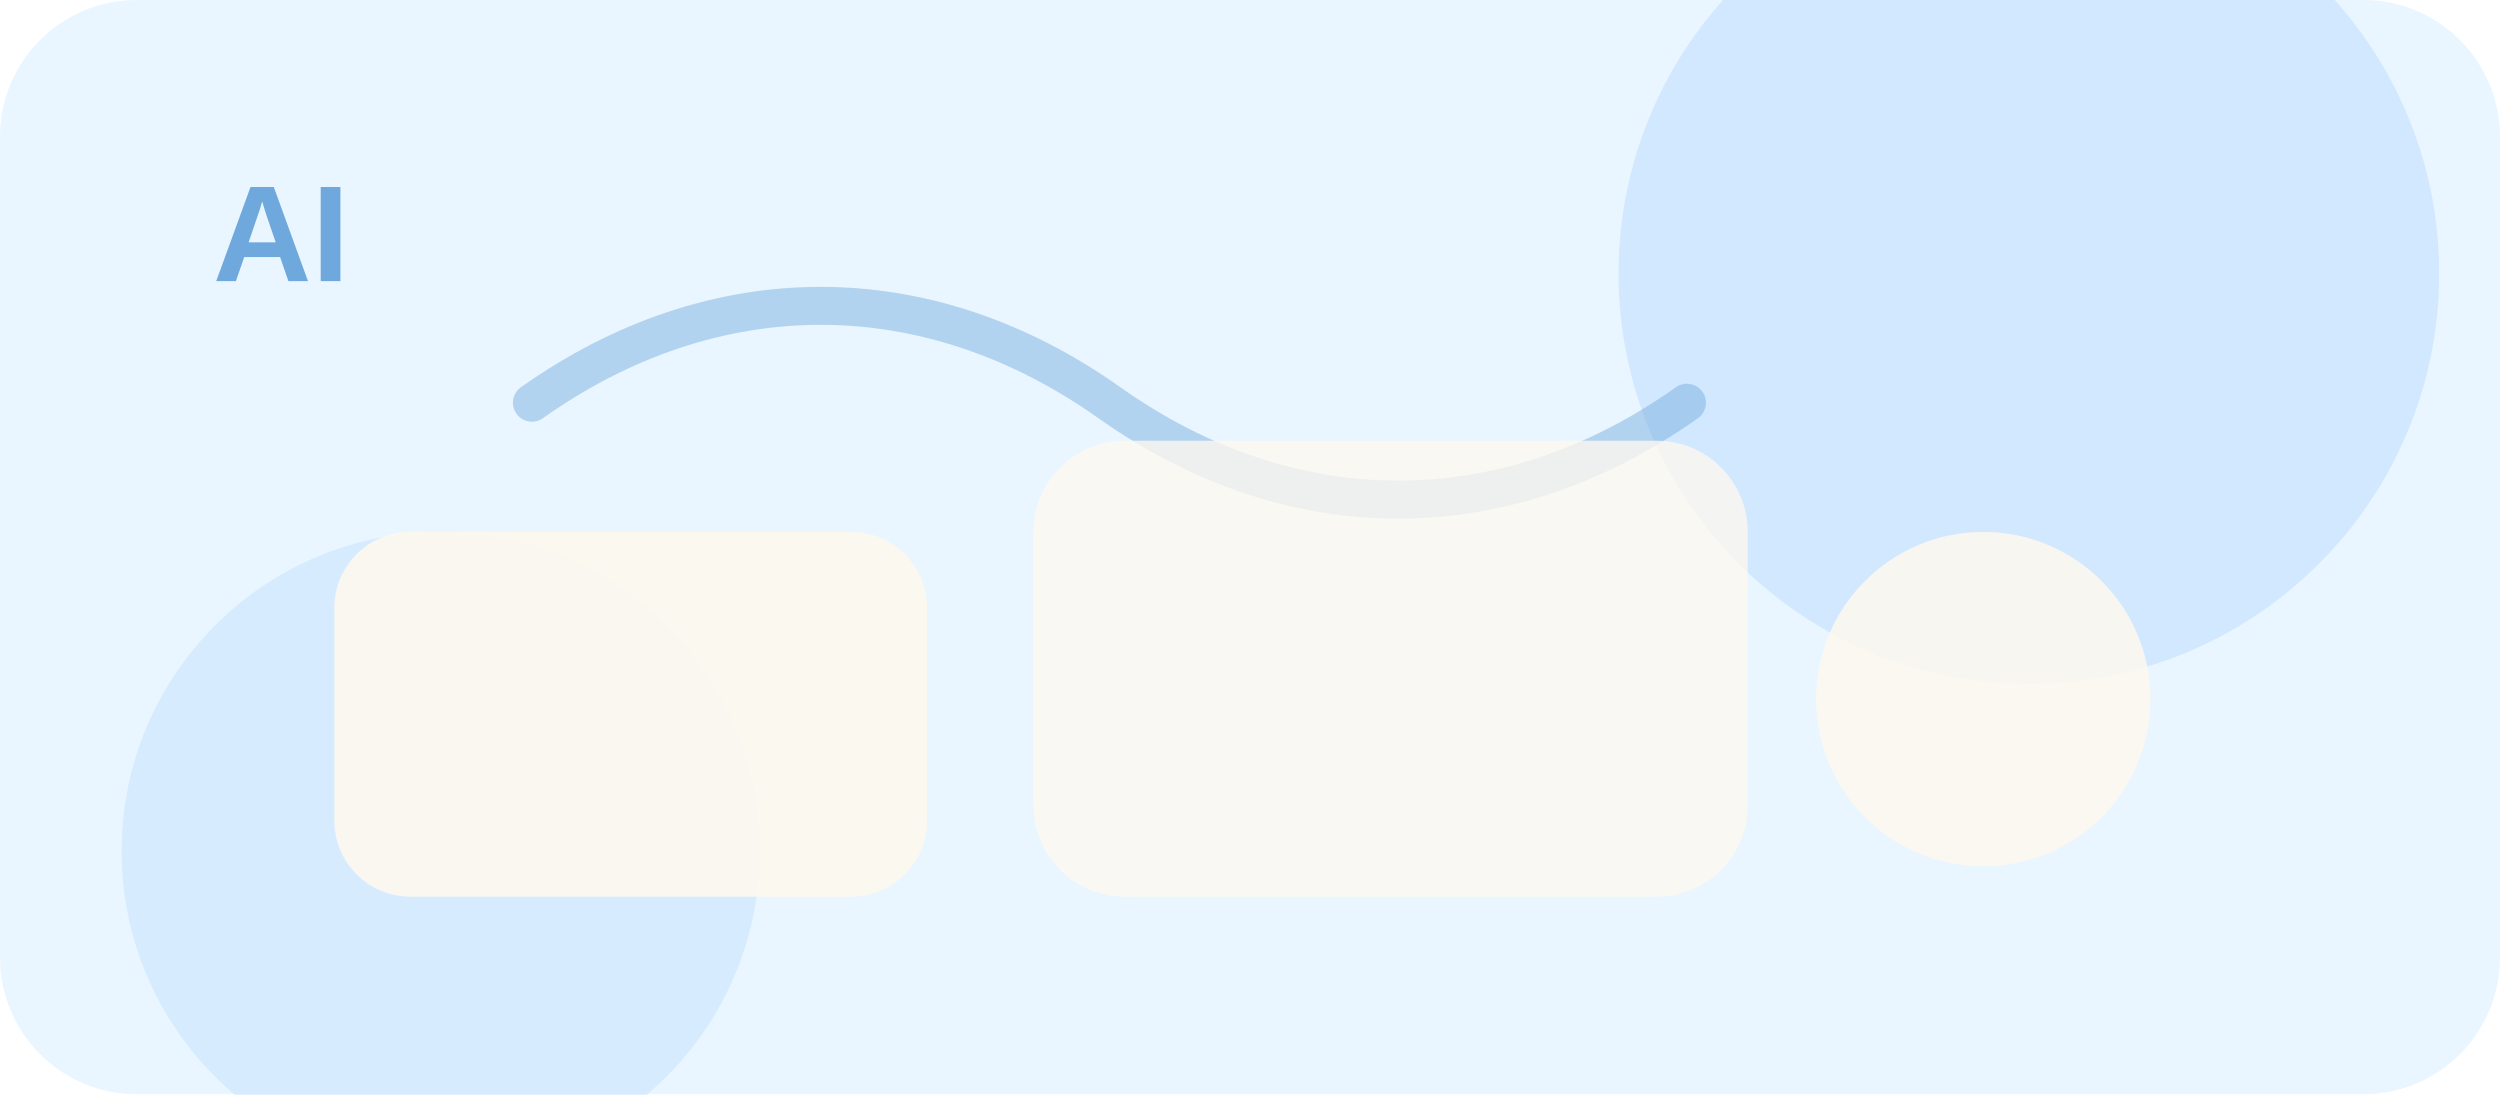
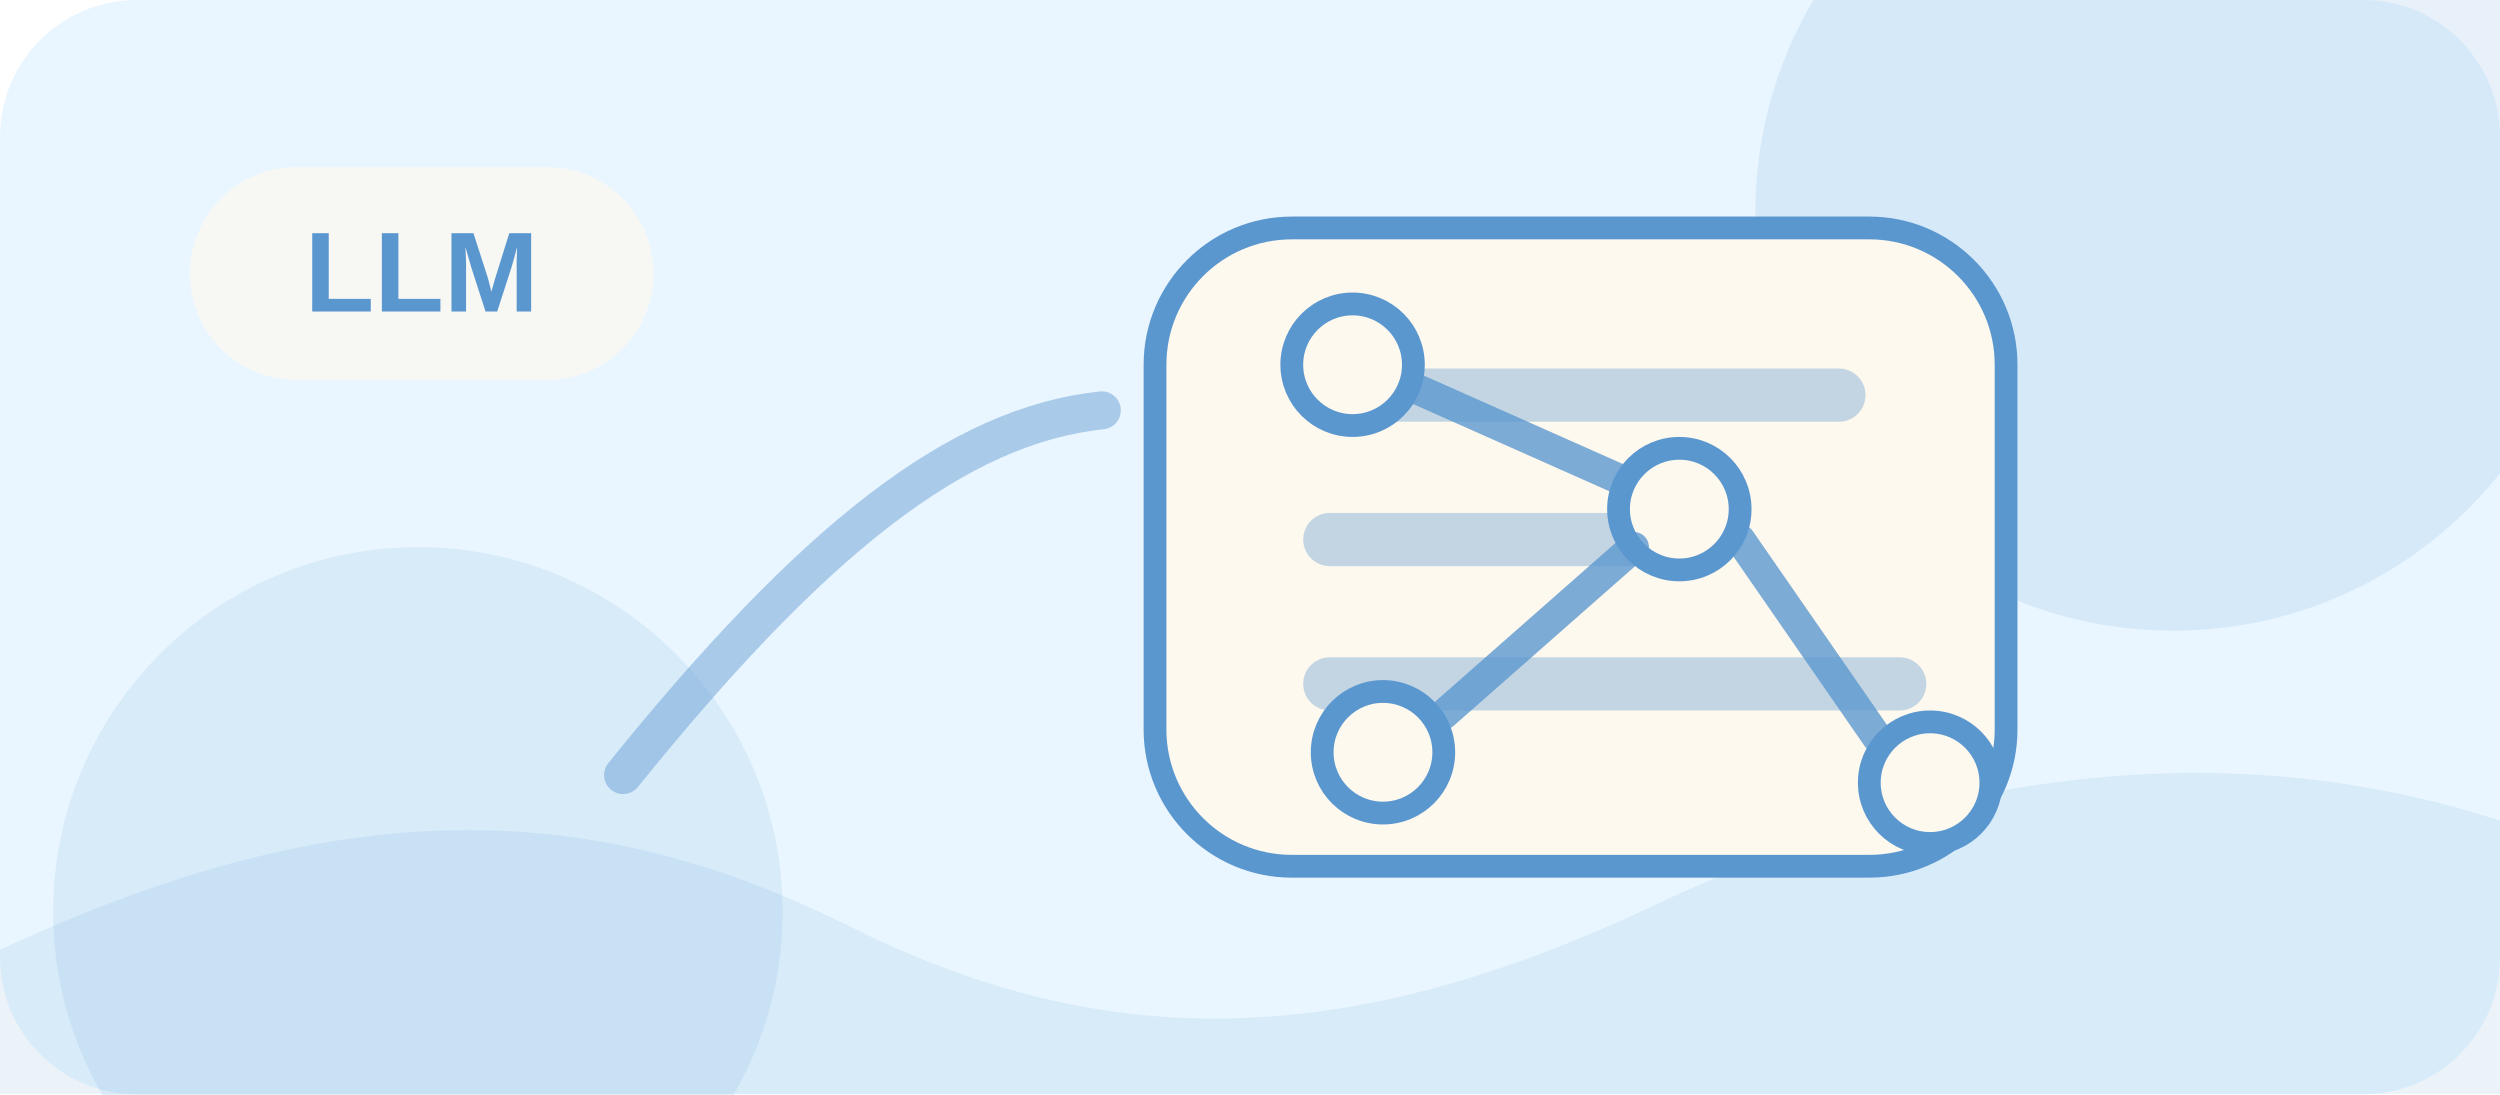
<svg xmlns="http://www.w3.org/2000/svg" width="329" height="144" viewBox="0 0 329 144" fill="none">
  <rect width="329" height="144" rx="18" fill="#EAF6FF" />
-   <circle cx="267" cy="36" r="54" fill="#ADD3FF" fill-opacity="0.38" />
-   <circle cx="58" cy="112" r="42" fill="#ADD3FF" fill-opacity="0.32" />
-   <path d="M70 53C94 36 122 36 146 53C170 70 198 70 222 53" stroke="#6FA8DC" stroke-width="5" stroke-linecap="round" opacity="0.45" />
-   <rect x="44" y="70" width="78" height="48" rx="10" fill="#FDF9EE" fill-opacity="0.9" />
-   <rect x="136" y="58" width="94" height="60" rx="12" fill="#FDF9EE" fill-opacity="0.78" />
-   <circle cx="261" cy="92" r="22" fill="#FDF9EE" fill-opacity="0.86" />
-   <text x="28" y="37" fill="#6FA8DC" font-family="Arial, sans-serif" font-size="18" font-weight="700">AI</text>
+   <circle cx="286" cy="28" r="55" fill="#5B97CF" fill-opacity="0.14" />
+   <circle cx="55" cy="120" r="48" fill="#5B97CF" fill-opacity="0.12" />
+   <path d="M0 125C45 104 78 105 112 122C146 139 178 138 218 119C254 102 292 96 329 108V144H0V125Z" fill="#5B97CF" fill-opacity="0.12" />
+   <rect x="25" y="22" width="61" height="28" rx="14" fill="#FDF9EE" fill-opacity="0.72" />
+   <text x="55.5" y="41" text-anchor="middle" fill="#5B97CF" font-family="-apple-system, BlinkMacSystemFont, 'PingFang SC', 'Hiragino Sans GB', Arial, sans-serif" font-size="15" font-weight="700">LLM</text>
+   <rect x="152" y="30" width="112" height="84" rx="18" fill="#FDF9EE" stroke="#5B97CF" stroke-width="3" />
+   <path d="M175 52H242M175 71H224M175 90H250" stroke="#5B97CF" stroke-width="7" stroke-linecap="round" opacity="0.36" />
+   <circle cx="178" cy="48" r="8" fill="#FDF9EE" stroke="#5B97CF" stroke-width="3" />
+   <circle cx="221" cy="67" r="8" fill="#FDF9EE" stroke="#5B97CF" stroke-width="3" />
+   <circle cx="182" cy="99" r="8" fill="#FDF9EE" stroke="#5B97CF" stroke-width="3" />
+   <circle cx="254" cy="103" r="8" fill="#FDF9EE" stroke="#5B97CF" stroke-width="3" />
+   <path d="M186 51L213 63M215 72L190 94M229 71L247 97" stroke="#5B97CF" stroke-width="4" stroke-linecap="round" opacity="0.8" />
+   <path d="M82 102C107 71 126 56 145 54" stroke="#5B97CF" stroke-width="5" stroke-linecap="round" opacity="0.45" />
</svg>
